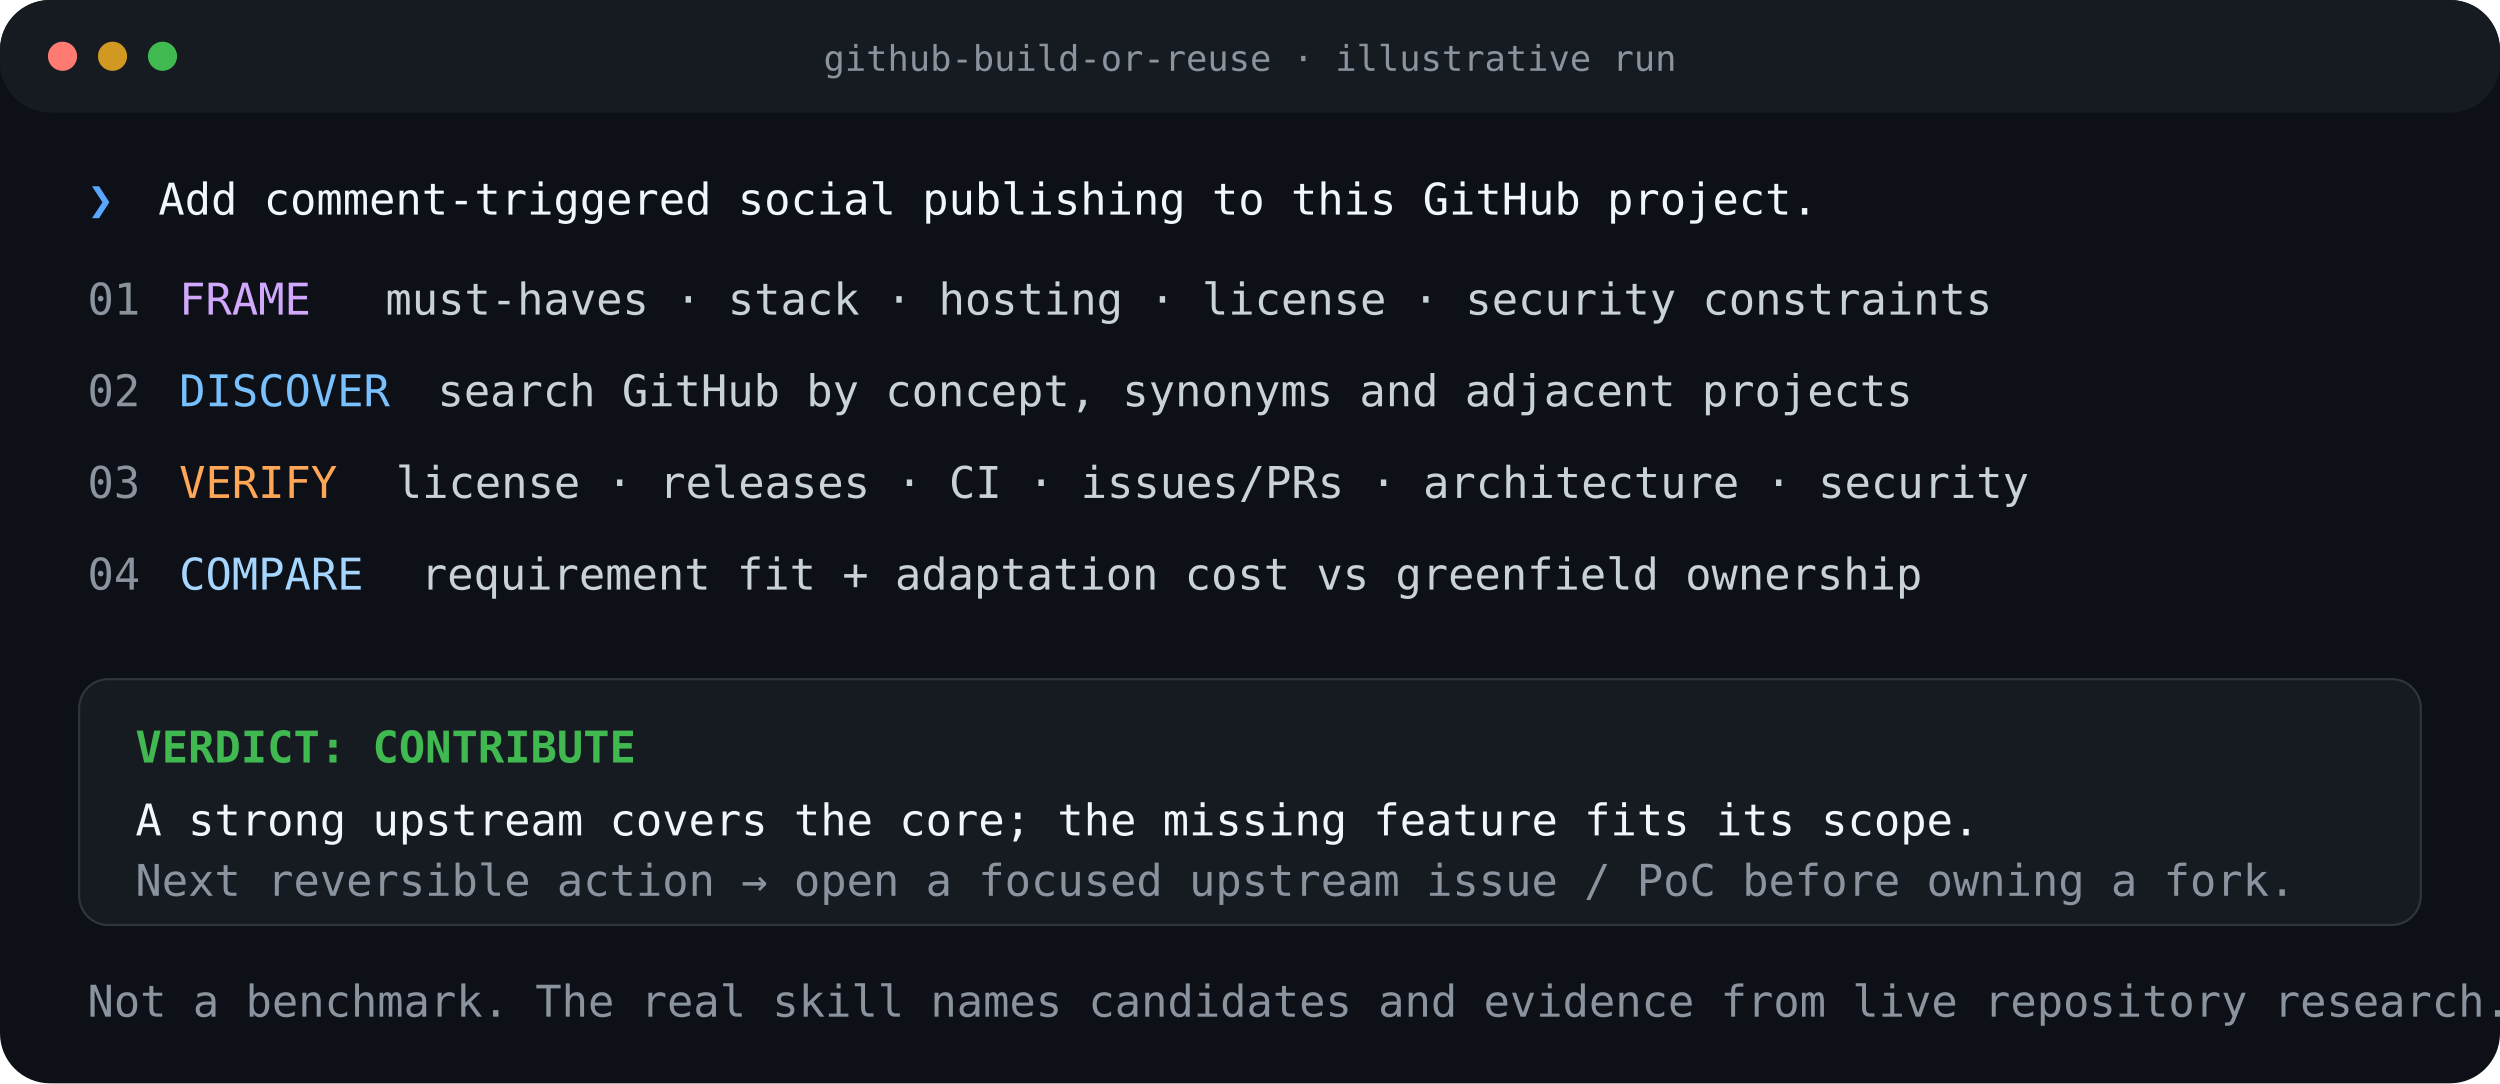
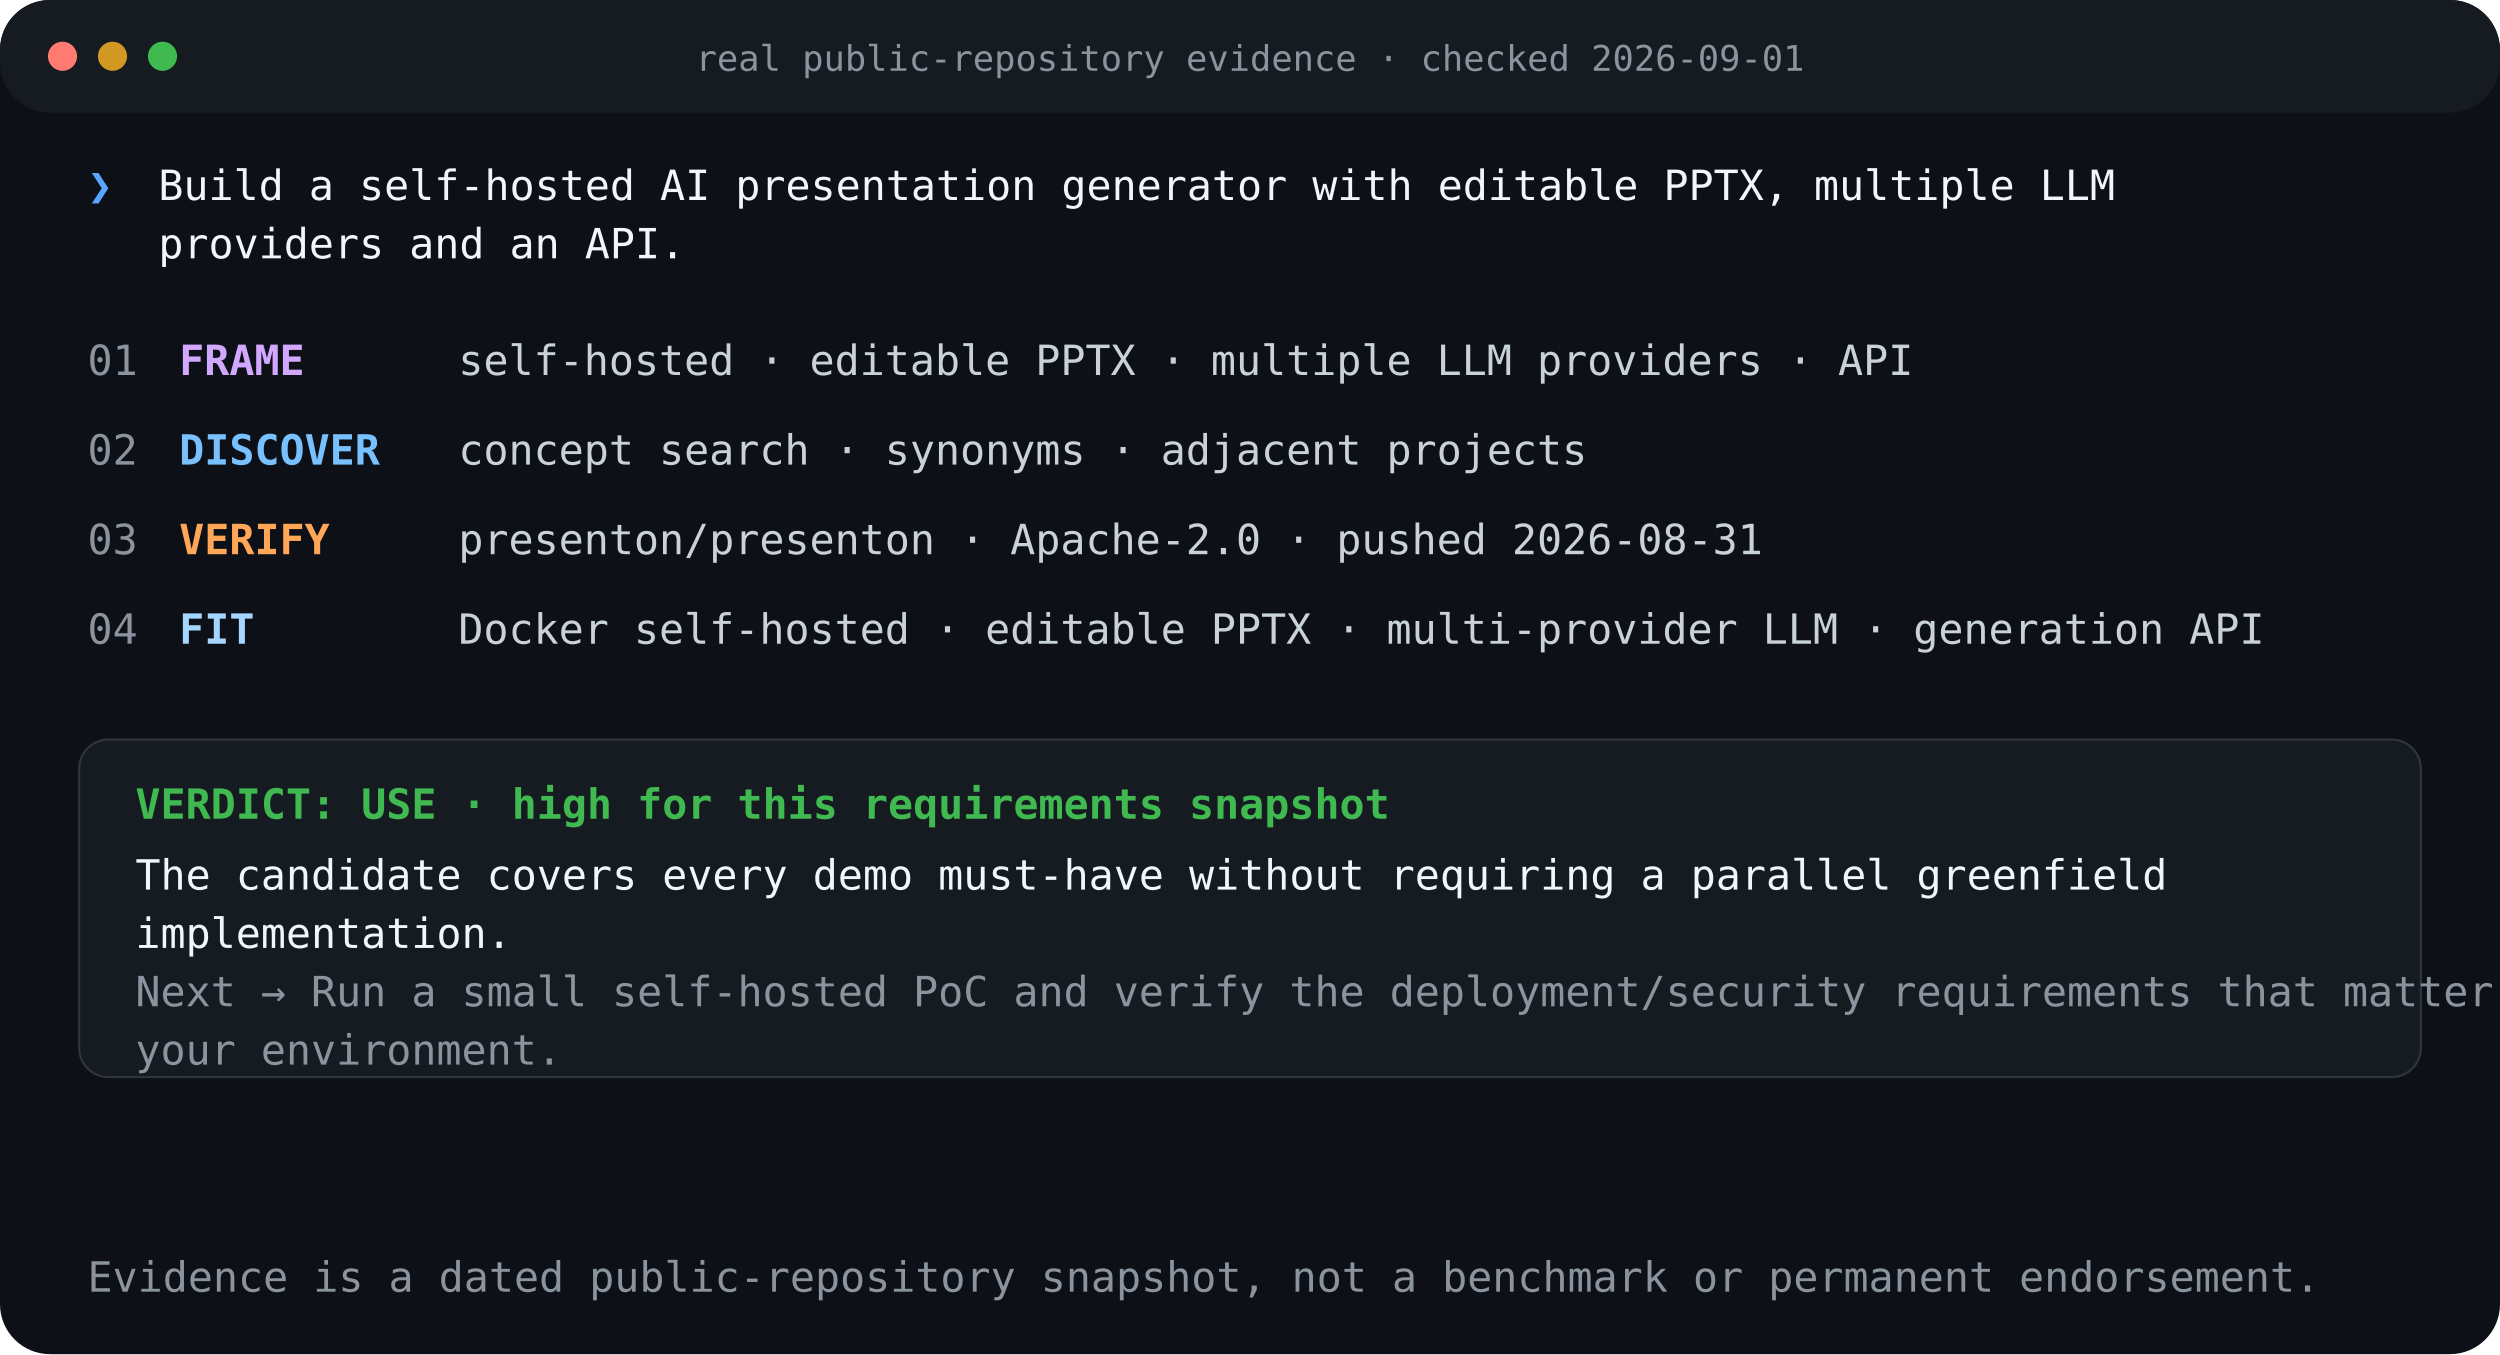
- <svg xmlns="http://www.w3.org/2000/svg" width="1200" height="520" viewBox="0 0 1200 520" role="img" aria-labelledby="title desc">
-   <rect width="1200" height="520" rx="24" fill="#0d1117" />
+ <svg xmlns="http://www.w3.org/2000/svg" width="1200" height="650" viewBox="0 0 1200 650" role="img" aria-labelledby="title desc">
+   <rect width="1200" height="650" rx="24" fill="#0d1117" />
  <rect x="0" y="0" width="1200" height="54" rx="24" fill="#161b22" />
  <circle cx="30" cy="27" r="7" fill="#ff7b72" />
  <circle cx="54" cy="27" r="7" fill="#d29922" />
  <circle cx="78" cy="27" r="7" fill="#3fb950" />
-   <text x="600" y="34" text-anchor="middle" font-family="ui-monospace,SFMono-Regular,Menlo,Consolas,monospace" font-size="17" fill="#8b949e">github-build-or-reuse · illustrative run</text>
-   <g font-family="ui-monospace,SFMono-Regular,Menlo,Consolas,monospace" font-size="21">
-     <text x="42" y="103" fill="#58a6ff">❯</text>
-     <text x="76" y="103" fill="#f0f6fc">Add comment-triggered social publishing to this GitHub project.</text>
-     <text x="42" y="151" fill="#8b949e">01</text>
-     <text x="86" y="151" fill="#d2a8ff">FRAME</text>
-     <text x="185" y="151" fill="#c9d1d9">must-haves · stack · hosting · license · security constraints</text>
-     <text x="42" y="195" fill="#8b949e">02</text>
-     <text x="86" y="195" fill="#79c0ff">DISCOVER</text>
-     <text x="210" y="195" fill="#c9d1d9">search GitHub by concept, synonyms and adjacent projects</text>
-     <text x="42" y="239" fill="#8b949e">03</text>
-     <text x="86" y="239" fill="#ffa657">VERIFY</text>
-     <text x="190" y="239" fill="#c9d1d9">license · releases · CI · issues/PRs · architecture · security</text>
-     <text x="42" y="283" fill="#8b949e">04</text>
-     <text x="86" y="283" fill="#a5d6ff">COMPARE</text>
-     <text x="202" y="283" fill="#c9d1d9">requirement fit + adaptation cost vs greenfield ownership</text>
-     <rect x="38" y="326" width="1124" height="118" rx="14" fill="#161b22" stroke="#30363d" />
-     <text x="65" y="366" fill="#3fb950" font-weight="700">VERDICT: CONTRIBUTE</text>
-     <text x="65" y="401" fill="#f0f6fc">A strong upstream covers the core; the missing feature fits its scope.</text>
-     <text x="65" y="430" fill="#8b949e">Next reversible action → open a focused upstream issue / PoC before owning a fork.</text>
-     <text x="42" y="488" fill="#8b949e">Not a benchmark. The real skill names candidates and evidence from live repository research.</text>
+   <text x="600" y="34" text-anchor="middle" font-family="ui-monospace,SFMono-Regular,Menlo,Consolas,monospace" font-size="17" fill="#8b949e">real public-repository evidence · checked 2026-09-01</text>
+   <g font-family="ui-monospace,SFMono-Regular,Menlo,Consolas,monospace" font-size="20">
+     <text x="42" y="96" fill="#58a6ff">❯</text>
+     <text x="76" y="96" fill="#f0f6fc">Build a self-hosted AI presentation generator with editable PPTX, multiple LLM</text>
+     <text x="76" y="124" fill="#f0f6fc">providers and an API.</text>
+     <text x="42" y="180" fill="#8b949e">01</text>
+     <text x="86" y="180" fill="#d2a8ff" font-weight="700">FRAME</text>
+     <text x="220" y="180" fill="#c9d1d9">self-hosted · editable PPTX · multiple LLM providers · API</text>
+     <text x="42" y="223" fill="#8b949e">02</text>
+     <text x="86" y="223" fill="#79c0ff" font-weight="700">DISCOVER</text>
+     <text x="220" y="223" fill="#c9d1d9">concept search · synonyms · adjacent projects</text>
+     <text x="42" y="266" fill="#8b949e">03</text>
+     <text x="86" y="266" fill="#ffa657" font-weight="700">VERIFY</text>
+     <text x="220" y="266" fill="#c9d1d9">presenton/presenton · Apache-2.0 · pushed 2026-08-31</text>
+     <text x="42" y="309" fill="#8b949e">04</text>
+     <text x="86" y="309" fill="#a5d6ff" font-weight="700">FIT</text>
+     <text x="220" y="309" fill="#c9d1d9">Docker self-hosted · editable PPTX · multi-provider LLM · generation API</text>
+     <rect x="38" y="355" width="1124" height="162" rx="14" fill="#161b22" stroke="#30363d" />
+     <text x="65" y="393" fill="#3fb950" font-weight="800">VERDICT: USE · high for this requirements snapshot</text>
+     <text x="65" y="427" fill="#f0f6fc">The candidate covers every demo must-have without requiring a parallel greenfield</text>
+     <text x="65" y="455" fill="#f0f6fc">implementation.</text>
+     <text x="65" y="483" fill="#8b949e">Next → Run a small self-hosted PoC and verify the deployment/security requirements that matter to</text>
+     <text x="65" y="511" fill="#8b949e">       your environment.</text>
+     <text x="42" y="620" fill="#8b949e">Evidence is a dated public-repository snapshot, not a benchmark or permanent endorsement.</text>
  </g>
</svg>
